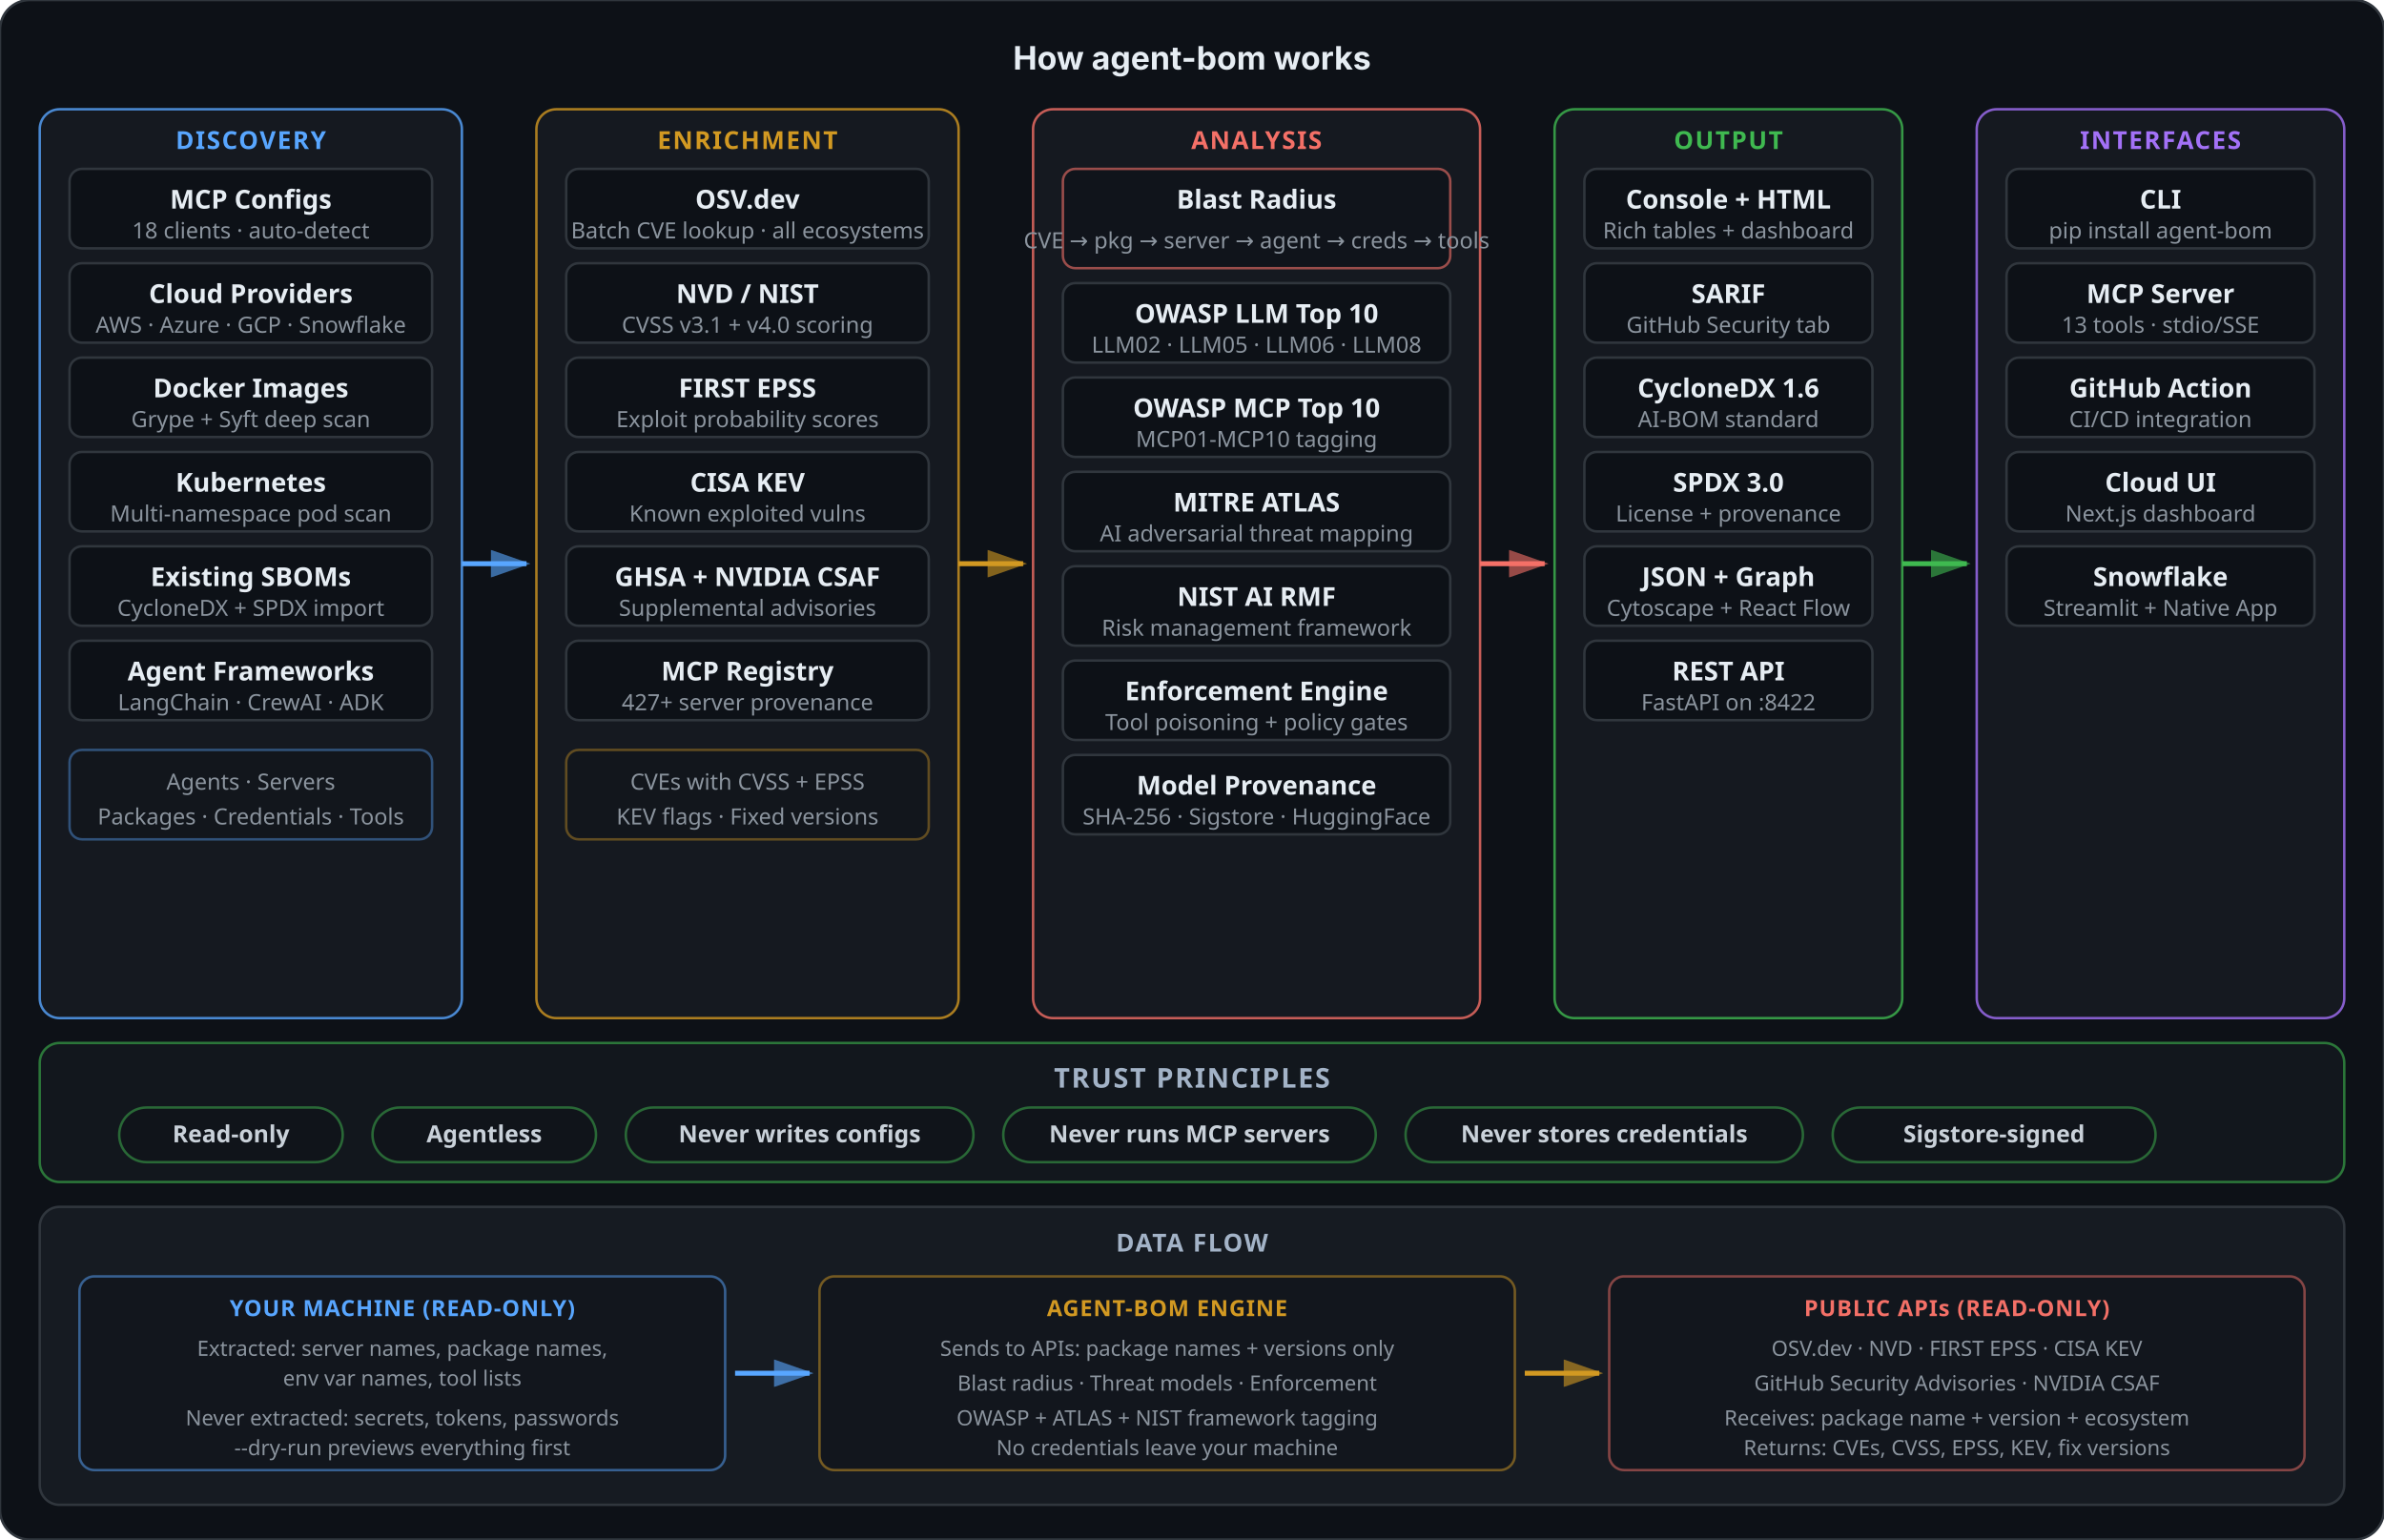
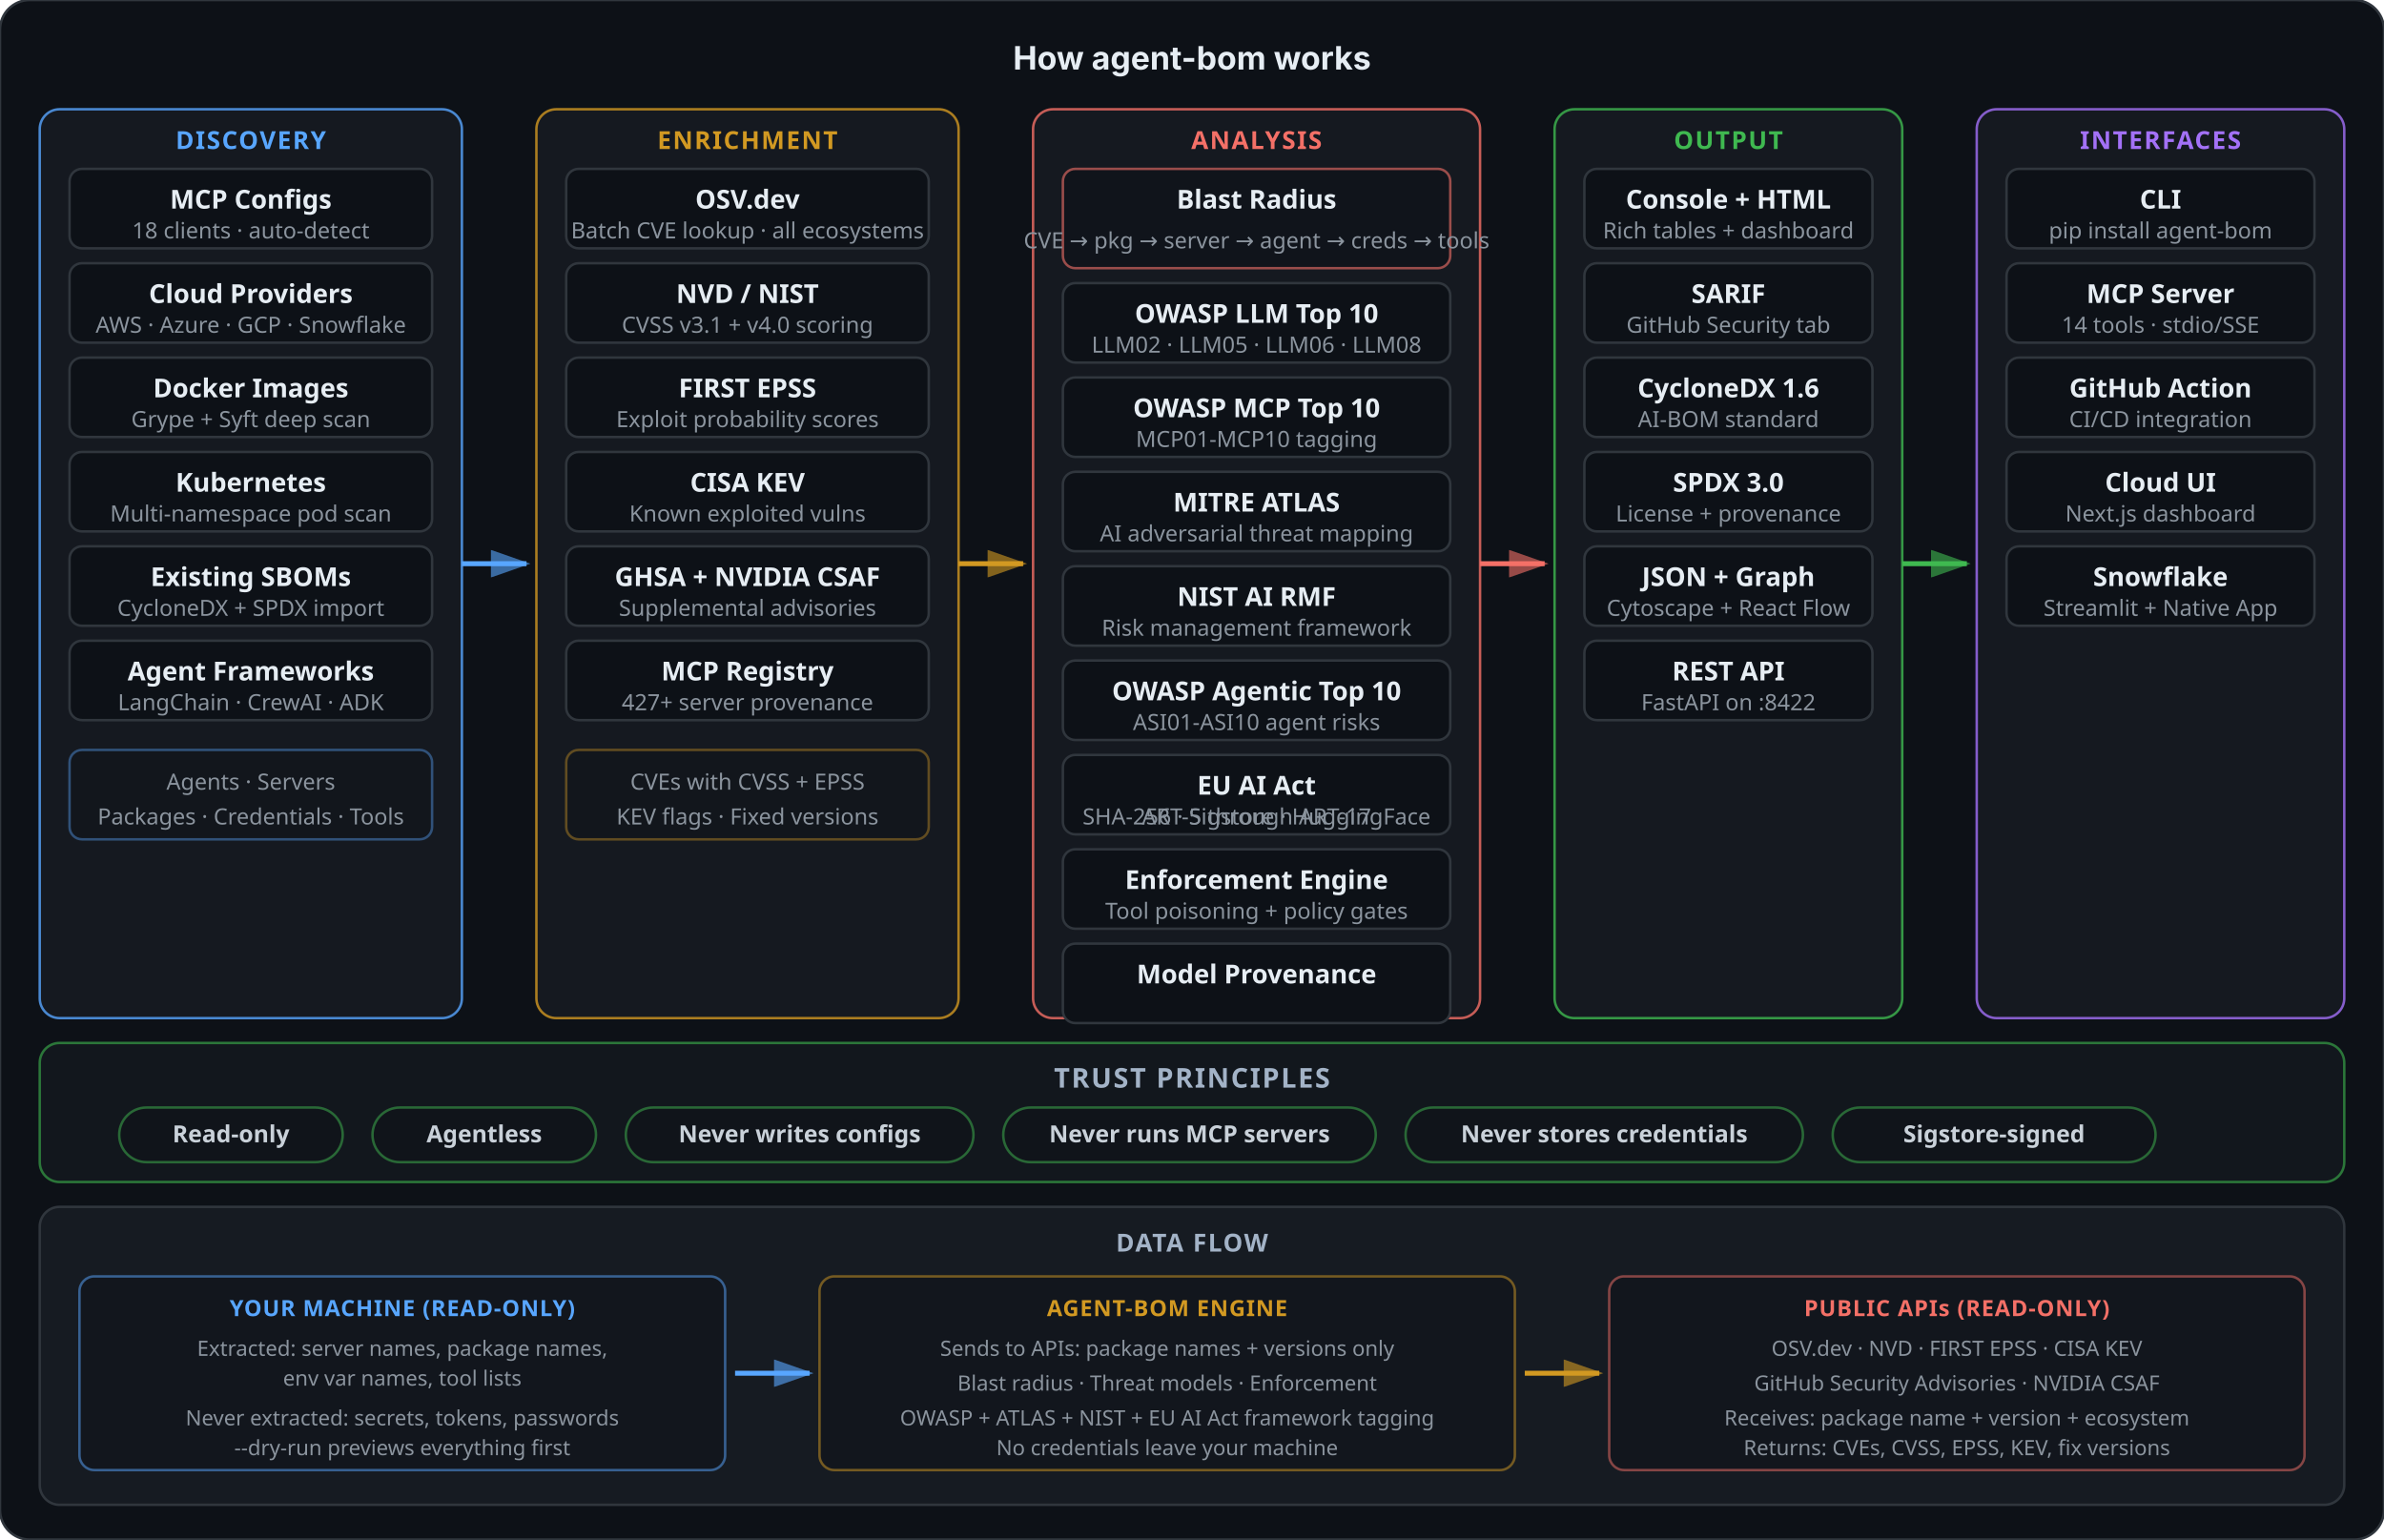
<svg xmlns="http://www.w3.org/2000/svg" viewBox="0 0 960 620" fill="none">
  <style>
    .title { font: 700 13px system-ui, -apple-system, sans-serif; fill: #e6edf3; }
    .section-title { font: 700 10px system-ui, sans-serif; letter-spacing: 0.06em; }
    .box-label { font: 600 10.5px system-ui, sans-serif; fill: #e6edf3; }
    .box-sub { font: 400 9px system-ui, sans-serif; fill: #8b949e; }
    .arrow-label { font: 500 8px system-ui, sans-serif; fill: #6e7681; }
    .footer { font: 500 9px system-ui, sans-serif; fill: #6e7681; }
    .trust-label { font: 700 11px system-ui, sans-serif; fill: #a3b3c7; letter-spacing: 0.06em; }
    .trust-pill { font: 600 9.5px system-ui, sans-serif; fill: #c9d1d9; }
    .flow-title { font: 700 10px system-ui, sans-serif; fill: #a3b3c7; letter-spacing: 0.06em; }
    .flow-zone { font: 700 9px system-ui, sans-serif; letter-spacing: 0.04em; }
    .flow-detail { font: 400 8.5px system-ui, sans-serif; fill: #8b949e; }
    .flow-arrow { font: 600 8.5px system-ui, sans-serif; }
  </style>
  <defs>
    <marker id="a1" viewBox="0 0 10 7" refX="9" refY="3.5" markerWidth="8" markerHeight="6" orient="auto">
      <polygon points="0 0, 10 3.5, 0 7" fill="#58a6ff" opacity="0.6" />
    </marker>
    <marker id="a2" viewBox="0 0 10 7" refX="9" refY="3.5" markerWidth="8" markerHeight="6" orient="auto">
      <polygon points="0 0, 10 3.5, 0 7" fill="#d29922" opacity="0.6" />
    </marker>
    <marker id="a3" viewBox="0 0 10 7" refX="9" refY="3.5" markerWidth="8" markerHeight="6" orient="auto">
      <polygon points="0 0, 10 3.5, 0 7" fill="#f47067" opacity="0.6" />
    </marker>
    <marker id="a4" viewBox="0 0 10 7" refX="9" refY="3.5" markerWidth="8" markerHeight="6" orient="auto">
      <polygon points="0 0, 10 3.5, 0 7" fill="#3fb950" opacity="0.6" />
    </marker>
  </defs>
  <rect width="960" height="620" rx="12" fill="#0d1117" stroke="#30363d" stroke-width="1" />
  <text x="480" y="28" text-anchor="middle" class="title">How agent-bom works</text>
  <rect x="16" y="44" width="170" height="366" rx="8" fill="#161b22" stroke="#58a6ff" stroke-width="1" opacity="0.8" />
  <text x="101" y="60" text-anchor="middle" class="section-title" fill="#58a6ff">DISCOVERY</text>
  <rect x="28" y="68" width="146" height="32" rx="5" fill="#0d1117" stroke="#30363d" stroke-width="1" />
  <text x="101" y="84" text-anchor="middle" class="box-label">MCP Configs</text>
  <text x="101" y="96" text-anchor="middle" class="box-sub">18 clients · auto-detect</text>
  <rect x="28" y="106" width="146" height="32" rx="5" fill="#0d1117" stroke="#30363d" stroke-width="1" />
  <text x="101" y="122" text-anchor="middle" class="box-label">Cloud Providers</text>
  <text x="101" y="134" text-anchor="middle" class="box-sub">AWS · Azure · GCP · Snowflake</text>
  <rect x="28" y="144" width="146" height="32" rx="5" fill="#0d1117" stroke="#30363d" stroke-width="1" />
  <text x="101" y="160" text-anchor="middle" class="box-label">Docker Images</text>
  <text x="101" y="172" text-anchor="middle" class="box-sub">Grype + Syft deep scan</text>
  <rect x="28" y="182" width="146" height="32" rx="5" fill="#0d1117" stroke="#30363d" stroke-width="1" />
  <text x="101" y="198" text-anchor="middle" class="box-label">Kubernetes</text>
  <text x="101" y="210" text-anchor="middle" class="box-sub">Multi-namespace pod scan</text>
  <rect x="28" y="220" width="146" height="32" rx="5" fill="#0d1117" stroke="#30363d" stroke-width="1" />
  <text x="101" y="236" text-anchor="middle" class="box-label">Existing SBOMs</text>
  <text x="101" y="248" text-anchor="middle" class="box-sub">CycloneDX + SPDX import</text>
  <rect x="28" y="258" width="146" height="32" rx="5" fill="#0d1117" stroke="#30363d" stroke-width="1" />
  <text x="101" y="274" text-anchor="middle" class="box-label">Agent Frameworks</text>
  <text x="101" y="286" text-anchor="middle" class="box-sub">LangChain · CrewAI · ADK</text>
  <rect x="28" y="302" width="146" height="36" rx="5" fill="#0d1117" stroke="#58a6ff" stroke-width="1" opacity="0.4" />
  <text x="101" y="318" text-anchor="middle" class="box-sub">Agents · Servers</text>
  <text x="101" y="332" text-anchor="middle" class="box-sub">Packages · Credentials · Tools</text>
  <line x1="186" y1="227" x2="212" y2="227" stroke="#58a6ff" stroke-width="2" marker-end="url(#a1)" />
  <rect x="216" y="44" width="170" height="366" rx="8" fill="#161b22" stroke="#d29922" stroke-width="1" opacity="0.8" />
  <text x="301" y="60" text-anchor="middle" class="section-title" fill="#d29922">ENRICHMENT</text>
  <rect x="228" y="68" width="146" height="32" rx="5" fill="#0d1117" stroke="#30363d" stroke-width="1" />
  <text x="301" y="84" text-anchor="middle" class="box-label">OSV.dev</text>
  <text x="301" y="96" text-anchor="middle" class="box-sub">Batch CVE lookup · all ecosystems</text>
  <rect x="228" y="106" width="146" height="32" rx="5" fill="#0d1117" stroke="#30363d" stroke-width="1" />
  <text x="301" y="122" text-anchor="middle" class="box-label">NVD / NIST</text>
  <text x="301" y="134" text-anchor="middle" class="box-sub">CVSS v3.1 + v4.0 scoring</text>
  <rect x="228" y="144" width="146" height="32" rx="5" fill="#0d1117" stroke="#30363d" stroke-width="1" />
  <text x="301" y="160" text-anchor="middle" class="box-label">FIRST EPSS</text>
  <text x="301" y="172" text-anchor="middle" class="box-sub">Exploit probability scores</text>
  <rect x="228" y="182" width="146" height="32" rx="5" fill="#0d1117" stroke="#30363d" stroke-width="1" />
  <text x="301" y="198" text-anchor="middle" class="box-label">CISA KEV</text>
  <text x="301" y="210" text-anchor="middle" class="box-sub">Known exploited vulns</text>
  <rect x="228" y="220" width="146" height="32" rx="5" fill="#0d1117" stroke="#30363d" stroke-width="1" />
  <text x="301" y="236" text-anchor="middle" class="box-label">GHSA + NVIDIA CSAF</text>
  <text x="301" y="248" text-anchor="middle" class="box-sub">Supplemental advisories</text>
  <rect x="228" y="258" width="146" height="32" rx="5" fill="#0d1117" stroke="#30363d" stroke-width="1" />
  <text x="301" y="274" text-anchor="middle" class="box-label">MCP Registry</text>
  <text x="301" y="286" text-anchor="middle" class="box-sub">427+ server provenance</text>
  <rect x="228" y="302" width="146" height="36" rx="5" fill="#0d1117" stroke="#d29922" stroke-width="1" opacity="0.4" />
  <text x="301" y="318" text-anchor="middle" class="box-sub">CVEs with CVSS + EPSS</text>
  <text x="301" y="332" text-anchor="middle" class="box-sub">KEV flags · Fixed versions</text>
  <line x1="386" y1="227" x2="412" y2="227" stroke="#d29922" stroke-width="2" marker-end="url(#a2)" />
  <rect x="416" y="44" width="180" height="366" rx="8" fill="#161b22" stroke="#f47067" stroke-width="1" opacity="0.8" />
  <text x="506" y="60" text-anchor="middle" class="section-title" fill="#f47067">ANALYSIS</text>
  <rect x="428" y="68" width="156" height="40" rx="5" fill="#0d1117" stroke="#f47067" stroke-width="1" opacity="0.6" />
  <text x="506" y="84" text-anchor="middle" class="box-label">Blast Radius</text>
  <text x="506" y="100" text-anchor="middle" class="box-sub">CVE → pkg → server → agent → creds → tools</text>
  <rect x="428" y="114" width="156" height="32" rx="5" fill="#0d1117" stroke="#30363d" stroke-width="1" />
  <text x="506" y="130" text-anchor="middle" class="box-label">OWASP LLM Top 10</text>
  <text x="506" y="142" text-anchor="middle" class="box-sub">LLM02 · LLM05 · LLM06 · LLM08</text>
  <rect x="428" y="152" width="156" height="32" rx="5" fill="#0d1117" stroke="#30363d" stroke-width="1" />
  <text x="506" y="168" text-anchor="middle" class="box-label">OWASP MCP Top 10</text>
  <text x="506" y="180" text-anchor="middle" class="box-sub">MCP01-MCP10 tagging</text>
  <rect x="428" y="190" width="156" height="32" rx="5" fill="#0d1117" stroke="#30363d" stroke-width="1" />
  <text x="506" y="206" text-anchor="middle" class="box-label">MITRE ATLAS</text>
  <text x="506" y="218" text-anchor="middle" class="box-sub">AI adversarial threat mapping</text>
  <rect x="428" y="228" width="156" height="32" rx="5" fill="#0d1117" stroke="#30363d" stroke-width="1" />
  <text x="506" y="244" text-anchor="middle" class="box-label">NIST AI RMF</text>
  <text x="506" y="256" text-anchor="middle" class="box-sub">Risk management framework</text>
  <rect x="428" y="266" width="156" height="32" rx="5" fill="#0d1117" stroke="#30363d" stroke-width="1" />
-   <text x="506" y="282" text-anchor="middle" class="box-label">Enforcement Engine</text>
-   <text x="506" y="294" text-anchor="middle" class="box-sub">Tool poisoning + policy gates</text>
+   <text x="506" y="282" text-anchor="middle" class="box-label">OWASP Agentic Top 10</text>
+   <text x="506" y="294" text-anchor="middle" class="box-sub">ASI01-ASI10 agent risks</text>
  <rect x="428" y="304" width="156" height="32" rx="5" fill="#0d1117" stroke="#30363d" stroke-width="1" />
-   <text x="506" y="320" text-anchor="middle" class="box-label">Model Provenance</text>
+   <text x="506" y="320" text-anchor="middle" class="box-label">EU AI Act</text>
+   <text x="506" y="332" text-anchor="middle" class="box-sub">ART-5 through ART-17</text>
+   <rect x="428" y="342" width="156" height="32" rx="5" fill="#0d1117" stroke="#30363d" stroke-width="1" />
+   <text x="506" y="358" text-anchor="middle" class="box-label">Enforcement Engine</text>
+   <text x="506" y="370" text-anchor="middle" class="box-sub">Tool poisoning + policy gates</text>
+   <rect x="428" y="380" width="156" height="32" rx="5" fill="#0d1117" stroke="#30363d" stroke-width="1" />
+   <text x="506" y="396" text-anchor="middle" class="box-label">Model Provenance</text>
  <text x="506" y="332" text-anchor="middle" class="box-sub">SHA-256 · Sigstore · HuggingFace</text>
  <line x1="596" y1="227" x2="622" y2="227" stroke="#f47067" stroke-width="2" marker-end="url(#a3)" />
  <rect x="626" y="44" width="140" height="366" rx="8" fill="#161b22" stroke="#3fb950" stroke-width="1" opacity="0.8" />
  <text x="696" y="60" text-anchor="middle" class="section-title" fill="#3fb950">OUTPUT</text>
  <rect x="638" y="68" width="116" height="32" rx="5" fill="#0d1117" stroke="#30363d" stroke-width="1" />
  <text x="696" y="84" text-anchor="middle" class="box-label">Console + HTML</text>
  <text x="696" y="96" text-anchor="middle" class="box-sub">Rich tables + dashboard</text>
  <rect x="638" y="106" width="116" height="32" rx="5" fill="#0d1117" stroke="#30363d" stroke-width="1" />
  <text x="696" y="122" text-anchor="middle" class="box-label">SARIF</text>
  <text x="696" y="134" text-anchor="middle" class="box-sub">GitHub Security tab</text>
  <rect x="638" y="144" width="116" height="32" rx="5" fill="#0d1117" stroke="#30363d" stroke-width="1" />
  <text x="696" y="160" text-anchor="middle" class="box-label">CycloneDX 1.6</text>
  <text x="696" y="172" text-anchor="middle" class="box-sub">AI-BOM standard</text>
  <rect x="638" y="182" width="116" height="32" rx="5" fill="#0d1117" stroke="#30363d" stroke-width="1" />
  <text x="696" y="198" text-anchor="middle" class="box-label">SPDX 3.0</text>
  <text x="696" y="210" text-anchor="middle" class="box-sub">License + provenance</text>
  <rect x="638" y="220" width="116" height="32" rx="5" fill="#0d1117" stroke="#30363d" stroke-width="1" />
  <text x="696" y="236" text-anchor="middle" class="box-label">JSON + Graph</text>
  <text x="696" y="248" text-anchor="middle" class="box-sub">Cytoscape + React Flow</text>
  <rect x="638" y="258" width="116" height="32" rx="5" fill="#0d1117" stroke="#30363d" stroke-width="1" />
  <text x="696" y="274" text-anchor="middle" class="box-label">REST API</text>
  <text x="696" y="286" text-anchor="middle" class="box-sub">FastAPI on :8422</text>
  <line x1="766" y1="227" x2="792" y2="227" stroke="#3fb950" stroke-width="2" marker-end="url(#a4)" />
  <rect x="796" y="44" width="148" height="366" rx="8" fill="#161b22" stroke="#a371f7" stroke-width="1" opacity="0.8" />
  <text x="870" y="60" text-anchor="middle" class="section-title" fill="#a371f7">INTERFACES</text>
  <rect x="808" y="68" width="124" height="32" rx="5" fill="#0d1117" stroke="#30363d" stroke-width="1" />
  <text x="870" y="84" text-anchor="middle" class="box-label">CLI</text>
  <text x="870" y="96" text-anchor="middle" class="box-sub">pip install agent-bom</text>
  <rect x="808" y="106" width="124" height="32" rx="5" fill="#0d1117" stroke="#30363d" stroke-width="1" />
  <text x="870" y="122" text-anchor="middle" class="box-label">MCP Server</text>
-   <text x="870" y="134" text-anchor="middle" class="box-sub">13 tools · stdio/SSE</text>
+   <text x="870" y="134" text-anchor="middle" class="box-sub">14 tools · stdio/SSE</text>
  <rect x="808" y="144" width="124" height="32" rx="5" fill="#0d1117" stroke="#30363d" stroke-width="1" />
  <text x="870" y="160" text-anchor="middle" class="box-label">GitHub Action</text>
  <text x="870" y="172" text-anchor="middle" class="box-sub">CI/CD integration</text>
  <rect x="808" y="182" width="124" height="32" rx="5" fill="#0d1117" stroke="#30363d" stroke-width="1" />
  <text x="870" y="198" text-anchor="middle" class="box-label">Cloud UI</text>
  <text x="870" y="210" text-anchor="middle" class="box-sub">Next.js dashboard</text>
  <rect x="808" y="220" width="124" height="32" rx="5" fill="#0d1117" stroke="#30363d" stroke-width="1" />
  <text x="870" y="236" text-anchor="middle" class="box-label">Snowflake</text>
  <text x="870" y="248" text-anchor="middle" class="box-sub">Streamlit + Native App</text>
  <rect x="16" y="420" width="928" height="56" rx="8" fill="#161b22" stroke="#3fb950" stroke-width="1" opacity="0.6" />
  <text x="480" y="438" text-anchor="middle" class="trust-label" fill="#3fb950">TRUST PRINCIPLES</text>
  <rect x="48" y="446" width="90" height="22" rx="11" fill="#0d1117" stroke="#3fb950" stroke-width="1" opacity="0.5" />
  <text x="93" y="460" text-anchor="middle" class="trust-pill">Read-only</text>
  <rect x="150" y="446" width="90" height="22" rx="11" fill="#0d1117" stroke="#3fb950" stroke-width="1" opacity="0.5" />
  <text x="195" y="460" text-anchor="middle" class="trust-pill">Agentless</text>
  <rect x="252" y="446" width="140" height="22" rx="11" fill="#0d1117" stroke="#3fb950" stroke-width="1" opacity="0.5" />
  <text x="322" y="460" text-anchor="middle" class="trust-pill">Never writes configs</text>
  <rect x="404" y="446" width="150" height="22" rx="11" fill="#0d1117" stroke="#3fb950" stroke-width="1" opacity="0.5" />
  <text x="479" y="460" text-anchor="middle" class="trust-pill">Never runs MCP servers</text>
  <rect x="566" y="446" width="160" height="22" rx="11" fill="#0d1117" stroke="#3fb950" stroke-width="1" opacity="0.5" />
  <text x="646" y="460" text-anchor="middle" class="trust-pill">Never stores credentials</text>
  <rect x="738" y="446" width="130" height="22" rx="11" fill="#0d1117" stroke="#3fb950" stroke-width="1" opacity="0.5" />
  <text x="803" y="460" text-anchor="middle" class="trust-pill">Sigstore-signed</text>
  <rect x="16" y="486" width="928" height="120" rx="8" fill="#161b22" stroke="#30363d" stroke-width="1" />
  <text x="480" y="504" text-anchor="middle" class="flow-title">DATA FLOW</text>
  <rect x="32" y="514" width="260" height="78" rx="6" fill="#0d1117" stroke="#58a6ff" stroke-width="1" opacity="0.5" />
  <text x="162" y="530" text-anchor="middle" class="flow-zone" fill="#58a6ff">YOUR MACHINE (READ-ONLY)</text>
  <text x="162" y="546" text-anchor="middle" class="flow-detail" fill="#8b949e">Extracted: server names, package names,</text>
  <text x="162" y="558" text-anchor="middle" class="flow-detail" fill="#8b949e">env var names, tool lists</text>
  <text x="162" y="574" text-anchor="middle" class="flow-detail" fill="#f47067">Never extracted: secrets, tokens, passwords</text>
  <text x="162" y="586" text-anchor="middle" class="flow-detail" fill="#3fb950">--dry-run previews everything first</text>
  <line x1="296" y1="553" x2="326" y2="553" stroke="#58a6ff" stroke-width="2" marker-end="url(#a1)" />
  <rect x="330" y="514" width="280" height="78" rx="6" fill="#0d1117" stroke="#d29922" stroke-width="1" opacity="0.5" />
  <text x="470" y="530" text-anchor="middle" class="flow-zone" fill="#d29922">AGENT-BOM ENGINE</text>
  <text x="470" y="546" text-anchor="middle" class="flow-detail" fill="#8b949e">Sends to APIs: package names + versions only</text>
  <text x="470" y="560" text-anchor="middle" class="flow-detail" fill="#8b949e">Blast radius · Threat models · Enforcement</text>
-   <text x="470" y="574" text-anchor="middle" class="flow-detail" fill="#8b949e">OWASP + ATLAS + NIST framework tagging</text>
+   <text x="470" y="574" text-anchor="middle" class="flow-detail" fill="#8b949e">OWASP + ATLAS + NIST + EU AI Act framework tagging</text>
  <text x="470" y="586" text-anchor="middle" class="flow-detail" fill="#f47067">No credentials leave your machine</text>
  <line x1="614" y1="553" x2="644" y2="553" stroke="#d29922" stroke-width="2" marker-end="url(#a2)" />
  <rect x="648" y="514" width="280" height="78" rx="6" fill="#0d1117" stroke="#f47067" stroke-width="1" opacity="0.5" />
  <text x="788" y="530" text-anchor="middle" class="flow-zone" fill="#f47067">PUBLIC APIs (READ-ONLY)</text>
  <text x="788" y="546" text-anchor="middle" class="flow-detail" fill="#8b949e">OSV.dev · NVD · FIRST EPSS · CISA KEV</text>
  <text x="788" y="560" text-anchor="middle" class="flow-detail" fill="#8b949e">GitHub Security Advisories · NVIDIA CSAF</text>
  <text x="788" y="574" text-anchor="middle" class="flow-detail" fill="#8b949e">Receives: package name + version + ecosystem</text>
  <text x="788" y="586" text-anchor="middle" class="flow-detail" fill="#3fb950">Returns: CVEs, CVSS, EPSS, KEV, fix versions</text>
</svg>
